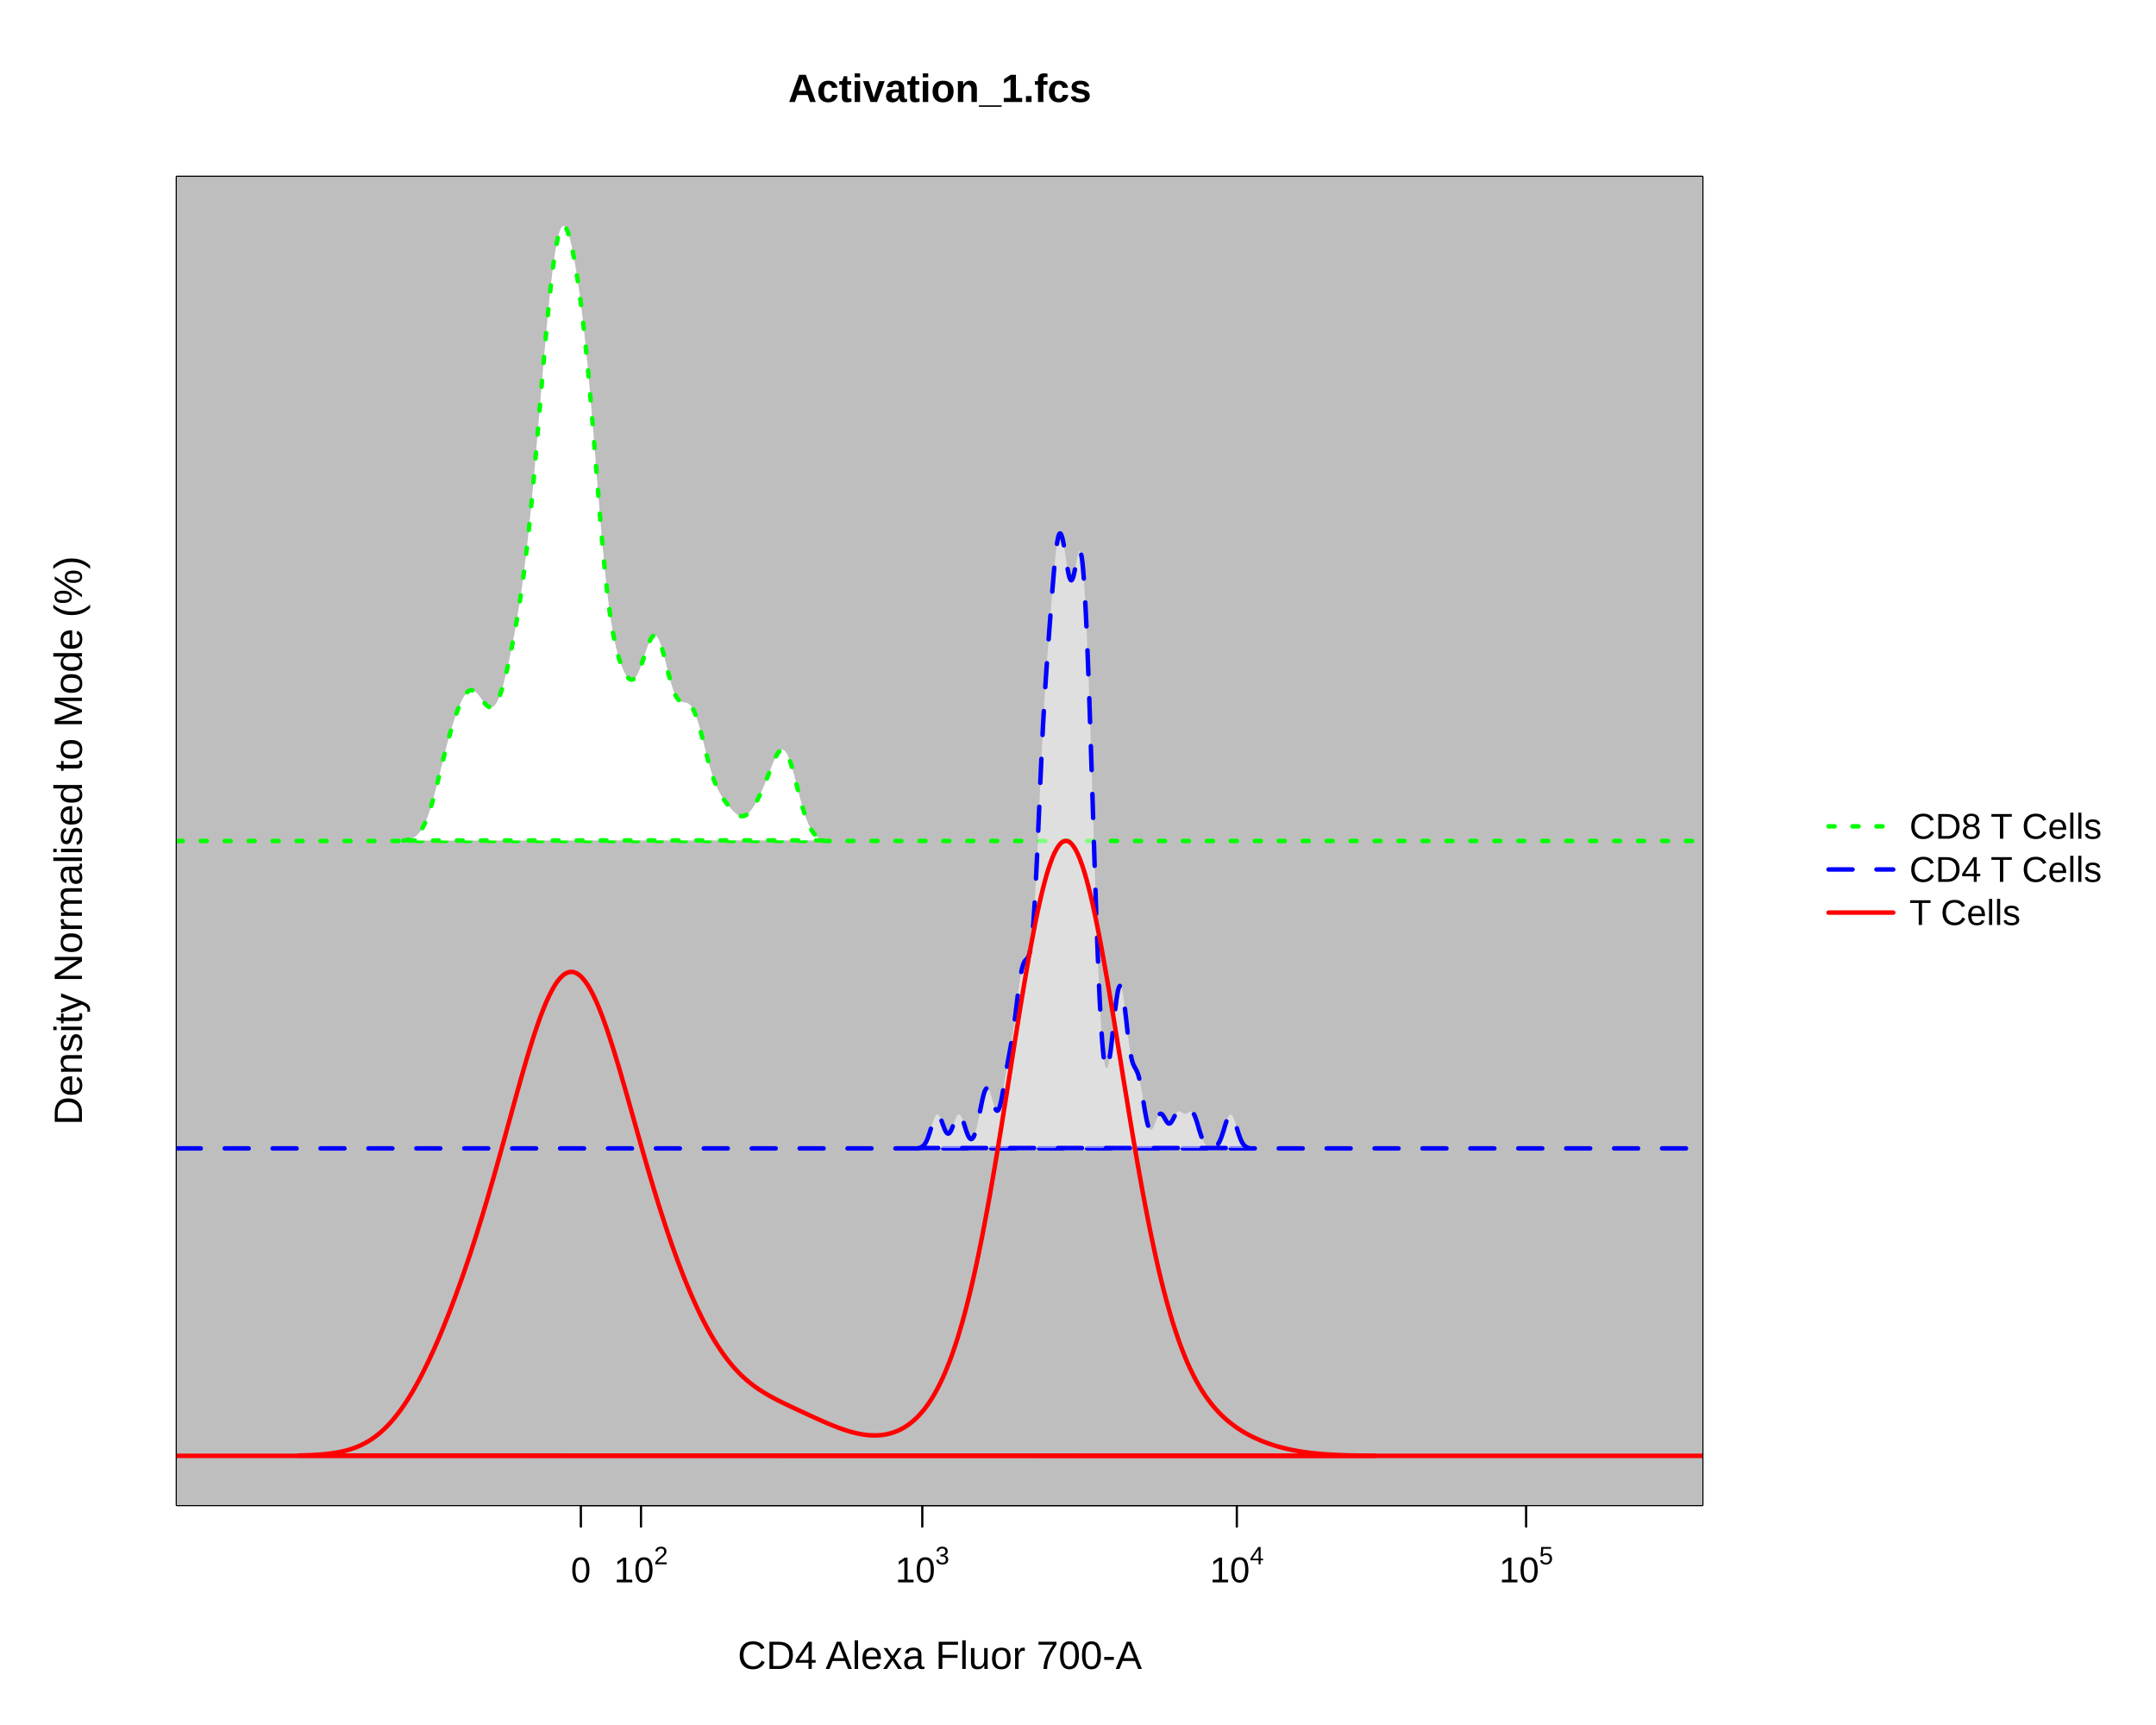
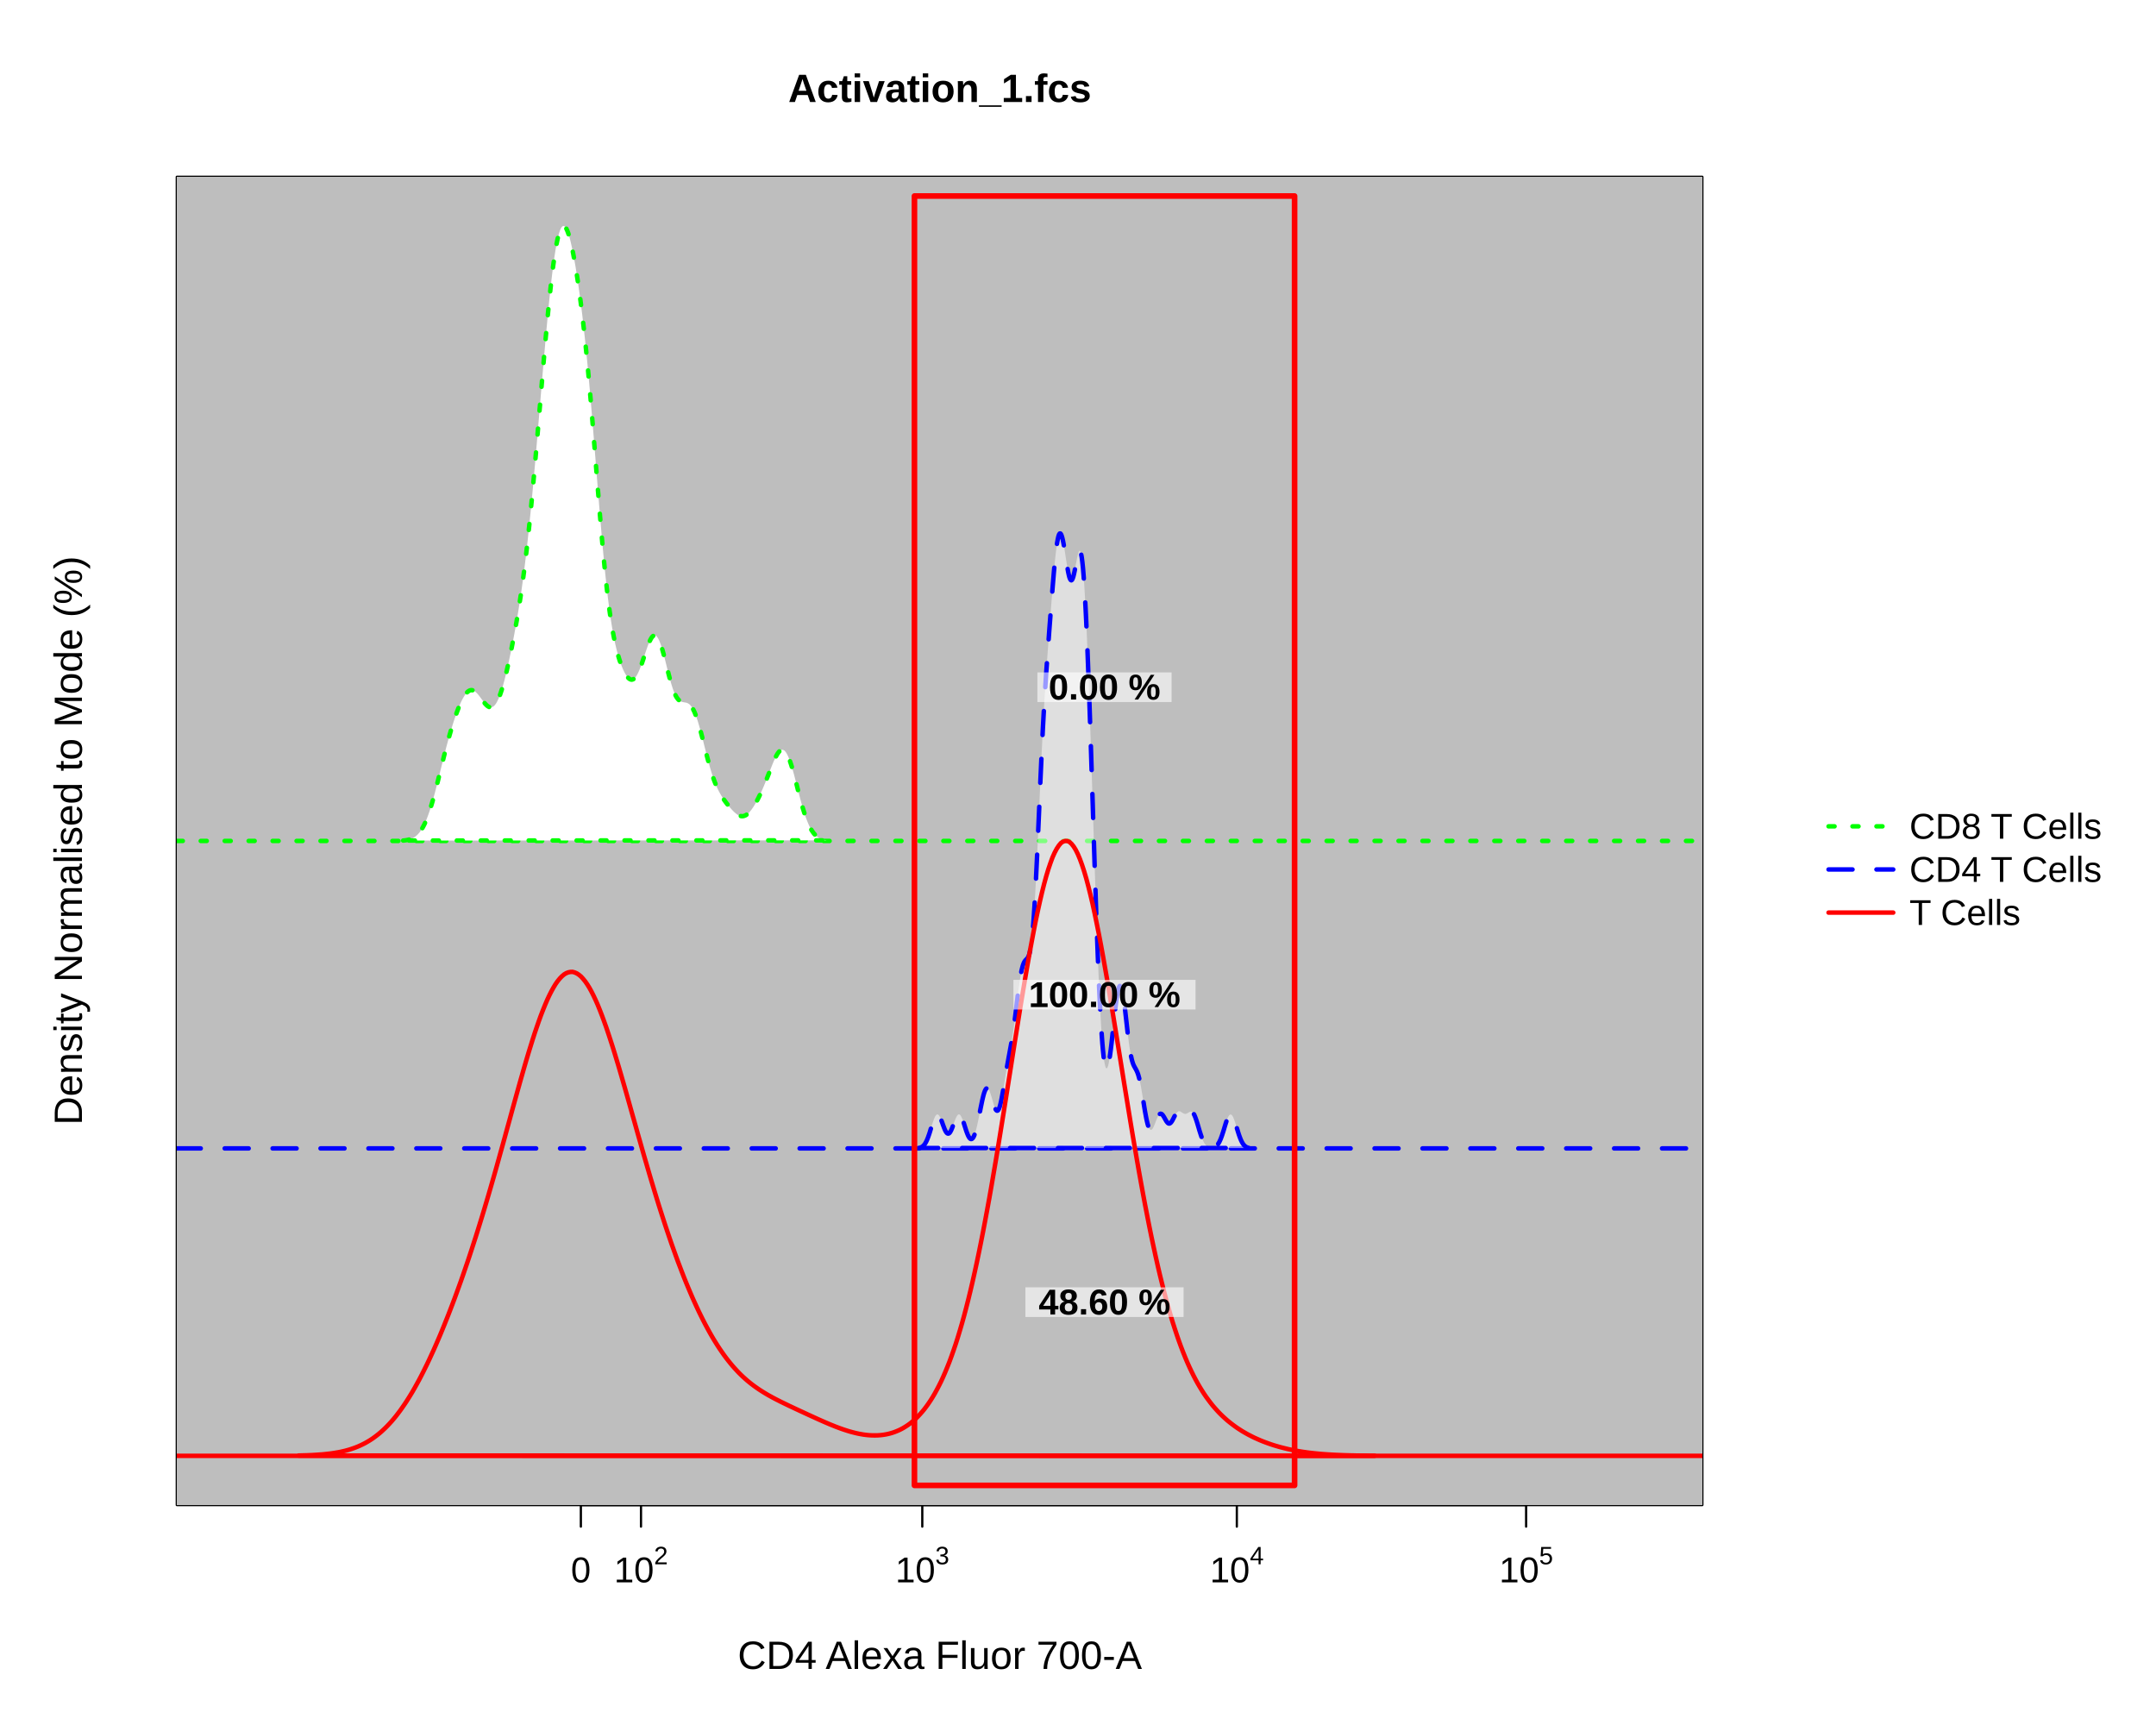
<svg xmlns="http://www.w3.org/2000/svg" viewBox="0 0 720.00 576.00">
  <defs>
    <style type="text/css">
    line, polyline, polygon, path, rect, circle {
      fill: none;
      stroke: #000000;
      stroke-linecap: round;
      stroke-linejoin: round;
      stroke-miterlimit: 10.00;
    }
  </style>
  </defs>
  <rect width="100%" height="100%" style="stroke: none; fill: #FFFFFF;" />
  <line x1="193.98" y1="502.56" x2="509.65" y2="502.56" style="stroke-width: 0.75;" />
  <line x1="193.98" y1="502.56" x2="193.98" y2="509.76" style="stroke-width: 0.75;" />
  <line x1="214.06" y1="502.56" x2="214.06" y2="509.76" style="stroke-width: 0.75;" />
  <line x1="308.00" y1="502.56" x2="308.00" y2="509.76" style="stroke-width: 0.75;" />
  <line x1="413.04" y1="502.56" x2="413.04" y2="509.76" style="stroke-width: 0.75;" />
  <line x1="509.65" y1="502.56" x2="509.65" y2="509.76" style="stroke-width: 0.75;" />
  <text x="190.65" y="528.36" style="font-size: 12.00px; font-family: Liberation Sans;" textLength="6.67px" lengthAdjust="spacingAndGlyphs">0</text>
  <text x="205.05" y="528.36" style="font-size: 12.00px; font-family: Liberation Sans;" textLength="13.34px" lengthAdjust="spacingAndGlyphs">10</text>
  <text x="218.40" y="522.33" style="font-size: 8.40px; font-family: Liberation Sans;" textLength="4.67px" lengthAdjust="spacingAndGlyphs">2</text>
  <text x="299.00" y="528.36" style="font-size: 12.00px; font-family: Liberation Sans;" textLength="13.34px" lengthAdjust="spacingAndGlyphs">10</text>
  <text x="312.34" y="522.33" style="font-size: 8.40px; font-family: Liberation Sans;" textLength="4.67px" lengthAdjust="spacingAndGlyphs">3</text>
  <text x="404.03" y="528.36" style="font-size: 12.00px; font-family: Liberation Sans;" textLength="13.34px" lengthAdjust="spacingAndGlyphs">10</text>
  <text x="417.38" y="522.33" style="font-size: 8.40px; font-family: Liberation Sans;" textLength="4.67px" lengthAdjust="spacingAndGlyphs">4</text>
  <text x="500.65" y="528.36" style="font-size: 12.00px; font-family: Liberation Sans;" textLength="13.34px" lengthAdjust="spacingAndGlyphs">10</text>
  <text x="513.99" y="522.33" style="font-size: 8.40px; font-family: Liberation Sans;" textLength="4.67px" lengthAdjust="spacingAndGlyphs">5</text>
  <polyline points="59.04,502.56 568.51,502.56 568.51,59.04 59.04,59.04 59.04,502.56 " style="stroke-width: 0.75;" />
  <defs>
    <clipPath id="cpNTkuMDR8NTY4LjUxfDUwMi41Nnw1OS4wNA==">
      <rect x="59.04" y="59.04" width="509.47" height="443.52" />
    </clipPath>
  </defs>
  <rect x="59.04" y="59.04" width="509.47" height="443.52" style="stroke-width: 0.75; stroke: none; fill: #BEBEBE;" clip-path="url(#cpNTkuMDR8NTY4LjUxfDUwMi41Nnw1OS4wNA==)" />
  <defs>
    <clipPath id="cpMC4wMHw3MjAuMDB8NTc2LjAwfDAuMDA=">
      <rect x="0.00" y="0.00" width="720.00" height="576.00" />
    </clipPath>
  </defs>
  <g clip-path="url(#cpMC4wMHw3MjAuMDB8NTc2LjAwfDAuMDA=)">
    <text x="263.23" y="34.06" style="font-size: 13.20px; font-weight: bold; font-family: Liberation Sans;" textLength="101.09px" lengthAdjust="spacingAndGlyphs">Activation_1.fcs</text>
  </g>
  <g clip-path="url(#cpMC4wMHw3MjAuMDB8NTc2LjAwfDAuMDA=)">
    <text x="246.36" y="557.28" style="font-size: 13.20px; font-family: Liberation Sans;" textLength="134.83px" lengthAdjust="spacingAndGlyphs">CD4 Alexa Fluor 700-A</text>
  </g>
  <g clip-path="url(#cpMC4wMHw3MjAuMDB8NTc2LjAwfDAuMDA=)">
    <text transform="translate(27.36,375.67) rotate(-90)" style="font-size: 13.20px; font-family: Liberation Sans;" textLength="189.73px" lengthAdjust="spacingAndGlyphs">Density Normalised to Mode (%)</text>
  </g>
  <defs>
    <clipPath id="cpNTkuMDR8NTY4LjUxfDUwMi41Nnw1OS4wNA==">
      <rect x="59.04" y="59.04" width="509.47" height="443.52" />
    </clipPath>
  </defs>
  <line x1="59.04" y1="486.13" x2="568.51" y2="486.13" style="stroke-width: 1.50; stroke: #FF0000;" clip-path="url(#cpNTkuMDR8NTY4LjUxfDUwMi41Nnw1OS4wNA==)" />
  <line x1="59.04" y1="383.47" x2="568.51" y2="383.47" style="stroke-width: 1.50; stroke: #0000FF; stroke-dasharray: 8.00,8.00;" clip-path="url(#cpNTkuMDR8NTY4LjUxfDUwMi41Nnw1OS4wNA==)" />
  <line x1="59.04" y1="280.80" x2="568.51" y2="280.80" style="stroke-width: 1.50; stroke: #00FF00; stroke-dasharray: 2.00,6.00;" clip-path="url(#cpNTkuMDR8NTY4LjUxfDUwMi41Nnw1OS4wNA==)" />
  <polygon points="134.64,280.67 134.92,280.65 135.20,280.61 135.47,280.58 135.75,280.53 136.03,280.48 136.30,280.42 136.58,280.35 136.86,280.27 137.13,280.17 137.41,280.07 137.69,279.94 137.96,279.80 138.24,279.64 138.52,279.46 138.79,279.26 139.07,279.04 139.35,278.78 139.62,278.50 139.90,278.18 140.18,277.84 140.45,277.46 140.73,277.04 141.01,276.59 141.28,276.10 141.56,275.57 141.84,275.00 142.11,274.38 142.39,273.72 142.67,273.03 142.94,272.29 143.22,271.51 143.50,270.68 143.78,269.81 144.05,268.91 144.33,267.98 144.61,267.01 144.88,266.01 145.16,264.98 145.44,263.92 145.71,262.85 145.99,261.75 146.27,260.64 146.54,259.52 146.82,258.40 147.10,257.27 147.37,256.14 147.65,255.01 147.93,253.89 148.20,252.78 148.48,251.68 148.76,250.60 149.03,249.53 149.31,248.48 149.59,247.45 149.86,246.44 150.14,245.45 150.42,244.49 150.69,243.55 150.97,242.64 151.25,241.74 151.52,240.88 151.80,240.04 152.08,239.23 152.35,238.44 152.63,237.67 152.91,236.94 153.18,236.24 153.46,235.57 153.74,234.93 154.01,234.32 154.29,233.75 154.57,233.22 154.85,232.73 155.12,232.28 155.40,231.87 155.68,231.51 155.95,231.21 156.23,230.96 156.51,230.75 156.78,230.59 157.06,230.49 157.34,230.45 157.61,230.45 157.89,230.51 158.17,230.61 158.44,230.76 158.72,230.96 159.00,231.20 159.27,231.47 159.55,231.77 159.83,232.10 160.10,232.46 160.38,232.82 160.66,233.20 160.93,233.58 161.21,233.96 161.49,234.32 161.76,234.67 162.04,235.00 162.32,235.30 162.59,235.57 162.87,235.79 163.15,235.97 163.42,236.10 163.70,236.18 163.98,236.20 164.25,236.15 164.53,236.04 164.81,235.86 165.08,235.62 165.36,235.31 165.64,234.91 165.92,234.45 166.19,233.92 166.47,233.33 166.75,232.66 167.02,231.92 167.30,231.11 167.58,230.25 167.85,229.33 168.13,228.35 168.41,227.32 168.68,226.23 168.96,225.11 169.24,223.94 169.51,222.73 169.79,221.49 170.07,220.21 170.34,218.89 170.62,217.55 170.90,216.18 171.17,214.77 171.45,213.33 171.73,211.87 172.00,210.36 172.28,208.82 172.56,207.24 172.83,205.61 173.11,203.93 173.39,202.21 173.66,200.42 173.94,198.56 174.22,196.64 174.49,194.65 174.77,192.59 175.05,190.45 175.32,188.22 175.60,185.90 175.88,183.51 176.15,181.04 176.43,178.47 176.71,175.82 176.98,173.08 177.26,170.27 177.54,167.39 177.82,164.43 178.09,161.39 178.37,158.30 178.65,155.16 178.92,151.98 179.20,148.74 179.48,145.47 179.75,142.18 180.03,138.87 180.31,135.56 180.58,132.24 180.86,128.93 181.14,125.64 181.41,122.37 181.69,119.14 181.97,115.95 182.24,112.83 182.52,109.77 182.80,106.78 183.07,103.87 183.35,101.06 183.63,98.37 183.90,95.79 184.18,93.32 184.46,90.98 184.73,88.79 185.01,86.76 185.29,84.88 185.56,83.15 185.84,81.58 186.12,80.20 186.39,79.01 186.67,77.98 186.95,77.12 187.22,76.43 187.50,75.93 187.78,75.62 188.05,75.47 188.33,75.47 188.61,75.62 188.89,75.94 189.16,76.41 189.44,77.02 189.72,77.75 189.99,78.59 190.27,79.56 190.55,80.65 190.82,81.84 191.10,83.12 191.38,84.48 191.65,85.94 191.93,87.49 192.21,89.11 192.48,90.81 192.76,92.58 193.04,94.44 193.31,96.38 193.59,98.40 193.87,100.49 194.14,102.67 194.42,104.94 194.70,107.31 194.97,109.76 195.25,112.31 195.53,114.94 195.80,117.68 196.08,120.52 196.36,123.45 196.63,126.47 196.91,129.57 197.19,132.76 197.46,136.03 197.74,139.36 198.02,142.75 198.29,146.18 198.57,149.65 198.85,153.15 199.12,156.65 199.40,160.15 199.68,163.64 199.96,167.09 200.23,170.49 200.51,173.84 200.79,177.11 201.06,180.31 201.34,183.41 201.62,186.38 201.89,189.25 202.17,192.01 202.45,194.65 202.72,197.15 203.00,199.50 203.28,201.72 203.55,203.83 203.83,205.81 204.11,207.65 204.38,209.36 204.66,210.95 204.94,212.45 205.21,213.84 205.49,215.13 205.77,216.32 206.04,217.43 206.32,218.46 206.60,219.43 206.87,220.32 207.15,221.15 207.43,221.92 207.70,222.64 207.98,223.31 208.26,223.92 208.53,224.47 208.81,224.98 209.09,225.44 209.36,225.84 209.64,226.18 209.92,226.46 210.19,226.68 210.47,226.83 210.75,226.93 211.02,226.94 211.30,226.87 211.58,226.74 211.86,226.53 212.13,226.25 212.41,225.89 212.69,225.45 212.96,224.94 213.24,224.37 213.52,223.74 213.79,223.05 214.07,222.31 214.35,221.53 214.62,220.72 214.90,219.89 215.18,219.04 215.45,218.20 215.73,217.36 216.01,216.56 216.28,215.78 216.56,215.05 216.84,214.39 217.11,213.79 217.39,213.27 217.67,212.83 217.94,212.50 218.22,212.29 218.50,212.18 218.77,212.17 219.05,212.28 219.33,212.52 219.60,212.88 219.88,213.35 220.16,213.92 220.43,214.59 220.71,215.36 220.99,216.23 221.26,217.16 221.54,218.16 221.82,219.20 222.09,220.29 222.37,221.40 222.65,222.53 222.93,223.65 223.20,224.75 223.48,225.83 223.76,226.87 224.03,227.85 224.31,228.79 224.59,229.66 224.86,230.45 225.14,231.16 225.42,231.80 225.69,232.36 225.97,232.85 226.25,233.25 226.52,233.58 226.80,233.85 227.08,234.05 227.35,234.21 227.63,234.33 227.91,234.40 228.18,234.46 228.46,234.51 228.74,234.55 229.01,234.60 229.29,234.67 229.57,234.77 229.84,234.91 230.12,235.09 230.40,235.32 230.67,235.62 230.95,235.98 231.23,236.40 231.50,236.89 231.78,237.45 232.06,238.09 232.33,238.79 232.61,239.55 232.89,240.38 233.16,241.26 233.44,242.21 233.72,243.19 234.00,244.22 234.27,245.27 234.55,246.35 234.83,247.45 235.10,248.56 235.38,249.67 235.66,250.78 235.93,251.88 236.21,252.95 236.49,254.00 236.76,255.03 237.04,256.02 237.32,256.98 237.59,257.89 237.87,258.76 238.15,259.59 238.42,260.38 238.70,261.13 238.98,261.82 239.25,262.48 239.53,263.10 239.81,263.69 240.08,264.24 240.36,264.75 240.64,265.24 240.91,265.71 241.19,266.15 241.47,266.57 241.74,266.98 242.02,267.37 242.30,267.75 242.57,268.12 242.85,268.48 243.13,268.83 243.40,269.17 243.68,269.51 243.96,269.84 244.23,270.15 244.51,270.46 244.79,270.75 245.06,271.03 245.34,271.29 245.62,271.53 245.90,271.75 246.17,271.95 246.45,272.13 246.73,272.28 247.00,272.39 247.28,272.47 247.56,272.52 247.83,272.54 248.11,272.53 248.39,272.47 248.66,272.38 248.94,272.26 249.22,272.10 249.49,271.91 249.77,271.68 250.05,271.42 250.32,271.12 250.60,270.80 250.88,270.46 251.15,270.08 251.43,269.68 251.71,269.25 251.98,268.80 252.26,268.34 252.54,267.85 252.81,267.33 253.09,266.81 253.37,266.26 253.64,265.70 253.92,265.11 254.20,264.51 254.47,263.90 254.75,263.27 255.03,262.62 255.30,261.96 255.58,261.28 255.86,260.59 256.13,259.89 256.41,259.18 256.69,258.47 256.97,257.75 257.24,257.04 257.52,256.33 257.80,255.63 258.07,254.95 258.35,254.29 258.63,253.67 258.90,253.07 259.18,252.51 259.46,252.01 259.73,251.57 260.01,251.18 260.29,250.86 260.56,250.61 260.84,250.44 261.12,250.36 261.39,250.37 261.67,250.45 261.95,250.62 262.22,250.90 262.50,251.27 262.78,251.72 263.05,252.25 263.33,252.86 263.61,253.56 263.88,254.34 264.16,255.18 264.44,256.07 264.71,257.02 264.99,258.01 265.27,259.04 265.54,260.10 265.82,261.18 266.10,262.26 266.37,263.36 266.65,264.44 266.93,265.52 267.20,266.58 267.48,267.61 267.76,268.62 268.03,269.58 268.31,270.51 268.59,271.40 268.87,272.25 269.14,273.05 269.42,273.79 269.70,274.49 269.97,275.14 270.25,275.75 270.53,276.31 270.80,276.81 271.08,277.28 271.36,277.70 271.63,278.09 271.91,278.43 272.19,278.74 272.46,279.01 272.74,279.26 273.02,279.48 273.29,279.66 273.57,279.83 273.85,279.97 274.12,280.10 274.40,280.21 274.68,280.31 274.95,280.38 275.23,280.45 275.51,280.51 275.78,280.56 276.06,280.60 " style="stroke-width: 1.50; stroke: #00FF00; stroke-dasharray: 2.00,6.00; fill: #FFFFFF;" clip-path="url(#cpNTkuMDR8NTY4LjUxfDUwMi41Nnw1OS4wNA==)" />
  <polygon points="306.84,383.34 307.05,383.29 307.27,383.23 307.48,383.15 307.70,383.05 307.92,382.93 308.13,382.77 308.35,382.58 308.56,382.36 308.78,382.09 309.00,381.77 309.21,381.39 309.43,380.96 309.64,380.48 309.86,379.94 310.07,379.36 310.29,378.73 310.51,378.06 310.72,377.35 310.94,376.64 311.15,375.92 311.37,375.22 311.59,374.55 311.80,373.93 312.02,373.38 312.23,372.90 312.45,372.54 312.66,372.28 312.88,372.14 313.10,372.11 313.31,372.20 313.53,372.40 313.74,372.71 313.96,373.11 314.18,373.60 314.39,374.15 314.61,374.74 314.82,375.34 315.04,375.94 315.26,376.52 315.47,377.06 315.69,377.53 315.90,377.92 316.12,378.22 316.33,378.42 316.55,378.52 316.77,378.51 316.98,378.40 317.20,378.18 317.41,377.85 317.63,377.43 317.85,376.94 318.06,376.40 318.28,375.82 318.49,375.22 318.71,374.62 318.93,374.03 319.14,373.50 319.36,373.04 319.57,372.65 319.79,372.36 320.00,372.17 320.22,372.10 320.44,372.14 320.65,372.31 320.87,372.60 321.08,372.99 321.30,373.47 321.52,374.03 321.73,374.64 321.95,375.29 322.16,375.97 322.38,376.65 322.59,377.32 322.81,377.95 323.03,378.53 323.24,379.05 323.46,379.49 323.67,379.86 323.89,380.13 324.11,380.29 324.32,380.35 324.54,380.30 324.75,380.14 324.97,379.88 325.19,379.50 325.40,379.01 325.62,378.41 325.83,377.70 326.05,376.90 326.26,376.01 326.48,375.05 326.70,374.03 326.91,372.96 327.13,371.87 327.34,370.75 327.56,369.65 327.78,368.58 327.99,367.57 328.21,366.62 328.42,365.76 328.64,365.00 328.86,364.37 329.07,363.90 329.29,363.57 329.50,363.38 329.72,363.35 329.93,363.46 330.15,363.72 330.37,364.10 330.58,364.62 330.80,365.23 331.01,365.91 331.23,366.64 331.45,367.39 331.66,368.14 331.88,368.85 332.09,369.50 332.31,370.04 332.52,370.47 332.74,370.75 332.96,370.88 333.17,370.84 333.39,370.63 333.60,370.24 333.82,369.67 334.04,368.91 334.25,368.01 334.47,366.98 334.68,365.84 334.90,364.62 335.12,363.33 335.33,362.01 335.55,360.68 335.76,359.35 335.98,358.05 336.19,356.77 336.41,355.54 336.63,354.33 336.84,353.15 337.06,351.99 337.27,350.83 337.49,349.64 337.71,348.41 337.92,347.13 338.14,345.78 338.35,344.36 338.57,342.85 338.78,341.27 339.00,339.60 339.22,337.87 339.43,336.12 339.65,334.35 339.86,332.60 340.08,330.90 340.30,329.27 340.51,327.75 340.73,326.37 340.94,325.13 341.16,324.05 341.38,323.13 341.59,322.37 341.81,321.76 342.02,321.28 342.24,320.93 342.45,320.66 342.67,320.43 342.89,320.21 343.10,319.96 343.32,319.63 343.53,319.18 343.75,318.56 343.97,317.69 344.18,316.56 344.40,315.12 344.61,313.34 344.83,311.20 345.05,308.68 345.26,305.78 345.48,302.47 345.69,298.75 345.91,294.69 346.12,290.35 346.34,285.75 346.56,280.97 346.77,276.06 346.99,271.07 347.20,266.08 347.42,261.17 347.64,256.37 347.85,251.74 348.07,247.29 348.28,243.05 348.50,239.03 348.71,235.23 348.93,231.66 349.15,228.27 349.36,225.03 349.58,221.91 349.79,218.89 350.01,215.94 350.23,213.03 350.44,210.15 350.66,207.29 350.87,204.45 351.09,201.64 351.31,198.86 351.52,196.15 351.74,193.51 351.95,190.99 352.17,188.62 352.38,186.45 352.60,184.48 352.82,182.74 353.03,181.25 353.25,180.04 353.46,179.10 353.68,178.46 353.90,178.15 354.11,178.13 354.33,178.38 354.54,178.88 354.76,179.61 354.98,180.55 355.19,181.65 355.41,182.90 355.62,184.25 355.84,185.65 356.05,187.06 356.27,188.43 356.49,189.72 356.70,190.90 356.92,191.93 357.13,192.75 357.35,193.33 357.57,193.68 357.78,193.78 358.00,193.62 358.21,193.22 358.43,192.59 358.64,191.75 358.86,190.73 359.08,189.61 359.29,188.43 359.51,187.27 359.72,186.18 359.94,185.22 360.16,184.47 360.37,183.99 360.59,183.89 360.80,184.17 361.02,184.87 361.24,186.02 361.45,187.64 361.67,189.74 361.88,192.32 362.10,195.42 362.31,199.02 362.53,203.06 362.75,207.51 362.96,212.35 363.18,217.55 363.39,223.09 363.61,228.92 363.83,235.06 364.04,241.42 364.26,247.96 364.47,254.65 364.69,261.45 364.91,268.30 365.12,275.18 365.34,282.03 365.55,288.78 365.77,295.40 365.98,301.83 366.20,308.05 366.42,314.01 366.63,319.67 366.85,325.01 367.06,329.96 367.28,334.49 367.50,338.62 367.71,342.33 367.93,345.63 368.14,348.50 368.36,350.94 368.57,352.96 368.79,354.51 369.01,355.63 369.22,356.37 369.44,356.72 369.65,356.72 369.87,356.38 370.09,355.73 370.30,354.78 370.52,353.53 370.73,352.07 370.95,350.42 371.17,348.62 371.38,346.71 371.60,344.72 371.81,342.69 372.03,340.67 372.24,338.71 372.46,336.83 372.68,335.09 372.89,333.52 373.11,332.14 373.32,330.98 373.54,330.08 373.76,329.49 373.97,329.21 374.19,329.23 374.40,329.55 374.62,330.17 374.84,331.07 375.05,332.23 375.27,333.62 375.48,335.24 375.70,337.01 375.91,338.88 376.13,340.80 376.35,342.73 376.56,344.63 376.78,346.46 376.99,348.17 377.21,349.72 377.43,351.10 377.64,352.31 377.86,353.34 378.07,354.20 378.29,354.91 378.50,355.49 378.72,355.95 378.94,356.35 379.15,356.73 379.37,357.11 379.58,357.53 379.80,358.02 380.02,358.59 380.23,359.28 380.45,360.10 380.66,361.05 380.88,362.10 381.10,363.27 381.31,364.51 381.53,365.82 381.74,367.17 381.96,368.53 382.17,369.86 382.39,371.15 382.61,372.35 382.82,373.46 383.04,374.46 383.25,375.32 383.47,376.04 383.69,376.59 383.90,376.97 384.12,377.21 384.33,377.29 384.55,377.23 384.77,377.05 384.98,376.75 385.20,376.36 385.41,375.88 385.63,375.36 385.84,374.81 386.06,374.25 386.28,373.71 386.49,373.21 386.71,372.77 386.92,372.40 387.14,372.13 387.36,371.96 387.57,371.89 387.79,371.92 388.00,372.04 388.22,372.25 388.43,372.53 388.65,372.87 388.87,373.25 389.08,373.64 389.30,374.02 389.51,374.38 389.73,374.68 389.95,374.93 390.16,375.10 390.38,375.17 390.59,375.15 390.81,375.03 391.03,374.84 391.24,374.57 391.46,374.23 391.67,373.84 391.89,373.42 392.10,372.99 392.32,372.57 392.54,372.18 392.75,371.83 392.97,371.54 393.18,371.31 393.40,371.15 393.62,371.06 393.83,371.05 394.05,371.09 394.26,371.18 394.48,371.31 394.69,371.45 394.91,371.60 395.13,371.73 395.34,371.84 395.56,371.91 395.77,371.94 395.99,371.93 396.21,371.87 396.42,371.78 396.64,371.66 396.85,371.53 397.07,371.39 397.29,371.28 397.50,371.20 397.72,371.18 397.93,371.22 398.15,371.33 398.36,371.53 398.58,371.82 398.80,372.20 399.01,372.67 399.23,373.22 399.44,373.82 399.66,374.48 399.88,375.18 400.09,375.91 400.31,376.64 400.52,377.37 400.74,378.07 400.96,378.75 401.17,379.38 401.39,379.97 401.60,380.50 401.82,380.99 402.03,381.41 402.25,381.78 402.47,382.09 402.68,382.36 402.90,382.59 403.11,382.77 403.33,382.92 403.55,383.04 403.76,383.13 403.98,383.19 404.19,383.24 404.41,383.26 404.62,383.27 404.84,383.26 405.06,383.23 405.27,383.18 405.49,383.10 405.70,383.00 405.92,382.87 406.14,382.71 406.35,382.51 406.57,382.27 406.78,381.99 407.00,381.65 407.22,381.26 407.43,380.81 407.65,380.32 407.86,379.76 408.08,379.16 408.29,378.52 408.51,377.84 408.73,377.13 408.94,376.42 409.16,375.70 409.37,375.01 409.59,374.36 409.81,373.76 410.02,373.22 410.24,372.79 410.45,372.46 410.67,372.24 410.89,372.14 411.10,372.16 411.32,372.29 411.53,372.55 411.75,372.91 411.96,373.38 412.18,373.94 412.40,374.56 412.61,375.22 412.83,375.92 413.04,376.64 413.26,377.35 413.48,378.06 413.69,378.73 413.91,379.36 414.12,379.94 414.34,380.48 414.55,380.96 414.77,381.39 414.99,381.77 415.20,382.09 415.42,382.36 415.63,382.58 415.85,382.77 416.07,382.93 416.28,383.05 416.50,383.15 416.71,383.23 416.93,383.29 417.15,383.34 " style="stroke-width: 1.50; stroke: #0000FF; stroke-dasharray: 8.00,8.00; fill: #FFFFFF; fill-opacity: 0.50;" clip-path="url(#cpNTkuMDR8NTY4LjUxfDUwMi41Nnw1OS4wNA==)" />
  <polyline points="99.80,486.02 100.50,486.00 101.21,485.98 101.91,485.96 102.61,485.94 103.32,485.91 104.02,485.88 104.72,485.84 105.42,485.80 106.13,485.75 106.83,485.70 107.53,485.65 108.24,485.58 108.94,485.51 109.64,485.43 110.35,485.35 111.05,485.25 111.75,485.14 112.46,485.02 113.16,484.90 113.86,484.76 114.56,484.60 115.27,484.43 115.97,484.24 116.67,484.04 117.38,483.81 118.08,483.57 118.78,483.31 119.49,483.03 120.19,482.72 120.89,482.39 121.60,482.04 122.30,481.66 123.00,481.25 123.70,480.82 124.41,480.35 125.11,479.85 125.81,479.32 126.52,478.76 127.22,478.17 127.92,477.53 128.63,476.86 129.33,476.16 130.03,475.42 130.74,474.64 131.44,473.82 132.14,472.97 132.84,472.07 133.55,471.13 134.25,470.15 134.95,469.14 135.66,468.08 136.36,466.98 137.06,465.85 137.77,464.68 138.47,463.46 139.17,462.20 139.88,460.91 140.58,459.58 141.28,458.21 141.98,456.80 142.69,455.36 143.39,453.88 144.09,452.36 144.80,450.82 145.50,449.24 146.20,447.62 146.91,445.97 147.61,444.28 148.31,442.57 149.01,440.82 149.72,439.04 150.42,437.23 151.12,435.40 151.83,433.52 152.53,431.61 153.23,429.68 153.94,427.71 154.64,425.71 155.34,423.67 156.05,421.61 156.75,419.52 157.45,417.38 158.15,415.22 158.86,413.03 159.56,410.80 160.26,408.54 160.97,406.25 161.67,403.93 162.37,401.58 163.08,399.19 163.78,396.78 164.48,394.35 165.19,391.88 165.89,389.40 166.59,386.89 167.29,384.37 168.00,381.83 168.70,379.28 169.40,376.72 170.11,374.16 170.81,371.60 171.51,369.04 172.22,366.49 172.92,363.97 173.62,361.46 174.33,358.98 175.03,356.53 175.73,354.13 176.43,351.78 177.14,349.48 177.84,347.23 178.54,345.06 179.25,342.97 179.95,340.95 180.65,339.01 181.36,337.19 182.06,335.47 182.76,333.84 183.47,332.32 184.17,330.95 184.87,329.69 185.57,328.54 186.28,327.54 186.98,326.69 187.68,325.97 188.39,325.37 189.09,324.95 189.79,324.68 190.50,324.54 191.20,324.52 191.90,324.71 192.61,325.02 193.31,325.47 194.01,326.05 194.71,326.81 195.42,327.69 196.12,328.69 196.82,329.82 197.53,331.11 198.23,332.50 198.93,333.99 199.64,335.60 200.34,337.33 201.04,339.14 201.74,341.04 202.45,343.03 203.15,345.11 203.85,347.24 204.56,349.44 205.26,351.70 205.96,354.02 206.67,356.37 207.37,358.76 208.07,361.19 208.78,363.64 209.48,366.11 210.18,368.59 210.88,371.09 211.59,373.59 212.29,376.08 212.99,378.58 213.70,381.06 214.40,383.53 215.10,385.98 215.81,388.42 216.51,390.82 217.21,393.21 217.92,395.57 218.62,397.90 219.32,400.19 220.02,402.46 220.73,404.69 221.43,406.87 222.13,409.03 222.84,411.15 223.54,413.22 224.24,415.26 224.95,417.25 225.65,419.21 226.35,421.13 227.06,422.99 227.76,424.82 228.46,426.62 229.16,428.36 229.87,430.06 230.57,431.72 231.27,433.35 231.98,434.92 232.68,436.45 233.38,437.94 234.09,439.39 234.79,440.79 235.49,442.15 236.20,443.47 236.90,444.75 237.60,445.98 238.30,447.17 239.01,448.32 239.71,449.43 240.41,450.49 241.12,451.52 241.82,452.52 242.52,453.46 243.23,454.37 243.93,455.24 244.63,456.08 245.34,456.88 246.04,457.64 246.74,458.38 247.44,459.08 248.15,459.75 248.85,460.38 249.55,461.00 250.26,461.58 250.96,462.14 251.66,462.67 252.37,463.18 253.07,463.67 253.77,464.14 254.47,464.59 255.18,465.03 255.88,465.45 256.58,465.86 257.29,466.25 257.99,466.64 258.69,467.01 259.40,467.38 260.10,467.73 260.80,468.09 261.51,468.43 262.21,468.77 262.91,469.11 263.61,469.45 264.32,469.78 265.02,470.11 265.72,470.44 266.43,470.77 267.13,471.10 267.83,471.42 268.54,471.75 269.24,472.07 269.94,472.40 270.65,472.72 271.35,473.04 272.05,473.36 272.75,473.68 273.46,474.00 274.16,474.31 274.86,474.62 275.57,474.93 276.27,475.23 276.97,475.53 277.68,475.82 278.38,476.10 279.08,476.38 279.79,476.65 280.49,476.91 281.19,477.16 281.89,477.40 282.60,477.63 283.30,477.85 284.00,478.06 284.71,478.25 285.41,478.43 286.11,478.60 286.82,478.75 287.52,478.88 288.22,479.00 288.93,479.10 289.63,479.18 290.33,479.24 291.03,479.28 291.74,479.30 292.44,479.30 293.14,479.28 293.85,479.23 294.55,479.16 295.25,479.06 295.96,478.94 296.66,478.79 297.36,478.61 298.07,478.40 298.77,478.16 299.47,477.88 300.17,477.58 300.88,477.24 301.58,476.86 302.28,476.44 302.99,475.98 303.69,475.49 304.39,474.94 305.10,474.35 305.80,473.72 306.50,473.03 307.20,472.28 307.91,471.48 308.61,470.64 309.31,469.72 310.02,468.73 310.72,467.69 311.42,466.58 312.13,465.38 312.83,464.11 313.53,462.77 314.24,461.36 314.94,459.83 315.64,458.23 316.34,456.54 317.05,454.76 317.75,452.86 318.45,450.87 319.16,448.78 319.86,446.58 320.56,444.26 321.27,441.84 321.97,439.32 322.67,436.66 323.38,433.88 324.08,431.00 324.78,428.02 325.48,424.89 326.19,421.64 326.89,418.30 327.59,414.85 328.30,411.26 329.00,407.57 329.70,403.80 330.41,399.92 331.11,395.93 331.81,391.86 332.52,387.72 333.22,383.50 333.92,379.21 334.62,374.87 335.33,370.48 336.03,366.06 336.73,361.61 337.44,357.15 338.14,352.68 338.84,348.24 339.55,343.82 340.25,339.43 340.95,335.09 341.66,330.84 342.36,326.67 343.06,322.58 343.76,318.60 344.47,314.78 345.17,311.08 345.87,307.51 346.58,304.14 347.28,300.97 347.98,297.97 348.69,295.15 349.39,292.59 350.09,290.27 350.80,288.17 351.50,286.27 352.20,284.71 352.90,283.40 353.61,282.32 354.31,281.49 355.01,281.02 355.72,280.80 356.42,280.82 357.12,281.12 357.83,281.76 358.53,282.64 359.23,283.76 359.93,285.17 360.64,286.86 361.34,288.78 362.04,290.91 362.75,293.31 363.45,295.95 364.15,298.76 364.86,301.76 365.56,304.99 366.26,308.39 366.97,311.92 367.67,315.58 368.37,319.42 369.07,323.36 369.78,327.39 370.48,331.50 371.18,335.71 371.89,339.96 372.59,344.26 373.29,348.59 374.00,352.94 374.70,357.29 375.40,361.64 376.11,365.97 376.81,370.26 377.51,374.52 378.21,378.73 378.92,382.87 379.62,386.95 380.32,390.95 381.03,394.89 381.73,398.71 382.43,402.44 383.14,406.09 383.84,409.64 384.54,413.06 385.25,416.38 385.95,419.61 386.65,422.72 387.35,425.70 388.06,428.58 388.76,431.37 389.46,434.02 390.17,436.55 390.87,439.00 391.57,441.35 392.28,443.56 392.98,445.68 393.68,447.71 394.39,449.66 395.09,451.48 395.79,453.22 396.49,454.89 397.20,456.47 397.90,457.95 398.60,459.37 399.31,460.73 400.01,462.00 400.71,463.20 401.42,464.35 402.12,465.45 402.82,466.47 403.53,467.44 404.23,468.37 404.93,469.26 405.63,470.08 406.34,470.87 407.04,471.63 407.74,472.34 408.45,473.02 409.15,473.66 409.85,474.28 410.56,474.86 411.26,475.41 411.96,475.94 412.66,476.45 413.37,476.94 414.07,477.39 414.77,477.84 415.48,478.26 416.18,478.66 416.88,479.05 417.59,479.41 418.29,479.77 418.99,480.11 419.70,480.43 420.40,480.74 421.10,481.04 421.80,481.32 422.51,481.59 423.21,481.85 423.91,482.10 424.62,482.34 425.32,482.57 426.02,482.78 426.73,482.99 427.43,483.19 428.13,483.37 428.84,483.55 429.54,483.72 430.24,483.89 430.94,484.04 431.65,484.19 432.35,484.32 433.05,484.45 433.76,484.57 434.46,484.69 435.16,484.80 435.87,484.90 436.57,485.00 437.27,485.09 437.98,485.17 438.68,485.25 439.38,485.32 440.08,485.39 440.79,485.46 441.49,485.52 442.19,485.57 442.90,485.62 443.60,485.67 444.30,485.71 445.01,485.75 445.71,485.79 446.41,485.82 447.12,485.85 447.82,485.88 448.52,485.91 449.22,485.93 449.93,485.95 450.63,485.97 451.33,485.99 452.04,486.00 452.74,486.02 453.44,486.03 454.15,486.04 454.85,486.05 455.55,486.06 456.26,486.07 456.96,486.08 457.66,486.09 458.36,486.09 459.07,486.10 99.80,486.02 " style="stroke-width: 1.50; stroke: #FF0000;" clip-path="url(#cpNTkuMDR8NTY4LjUxfDUwMi41Nnw1OS4wNA==)" />
  <defs>
    <clipPath id="cpMC4wMHw3MjAuMDB8NTc2LjAwfDAuMDA=">
      <rect x="0.00" y="0.00" width="720.00" height="576.00" />
    </clipPath>
  </defs>
  <line x1="610.65" y1="275.93" x2="632.25" y2="275.93" style="stroke-width: 1.50; stroke: #00FF00; stroke-dasharray: 2.00,6.00;" clip-path="url(#cpMC4wMHw3MjAuMDB8NTc2LjAwfDAuMDA=)" />
  <line x1="610.65" y1="290.33" x2="632.25" y2="290.33" style="stroke-width: 1.50; stroke: #0000FF; stroke-dasharray: 8.00,8.00;" clip-path="url(#cpMC4wMHw3MjAuMDB8NTc2LjAwfDAuMDA=)" />
  <line x1="610.65" y1="304.73" x2="632.25" y2="304.73" style="stroke-width: 1.50; stroke: #FF0000;" clip-path="url(#cpMC4wMHw3MjAuMDB8NTc2LjAwfDAuMDA=)" />
  <g clip-path="url(#cpMC4wMHw3MjAuMDB8NTc2LjAwfDAuMDA=)">
    <text x="637.65" y="280.06" style="font-size: 12.00px; font-family: Liberation Sans;" textLength="64.25px" lengthAdjust="spacingAndGlyphs">CD8 T Cells</text>
  </g>
  <g clip-path="url(#cpMC4wMHw3MjAuMDB8NTc2LjAwfDAuMDA=)">
    <text x="637.65" y="294.46" style="font-size: 12.00px; font-family: Liberation Sans;" textLength="64.25px" lengthAdjust="spacingAndGlyphs">CD4 T Cells</text>
  </g>
  <g clip-path="url(#cpMC4wMHw3MjAuMDB8NTc2LjAwfDAuMDA=)">
    <text x="637.65" y="308.86" style="font-size: 12.00px; font-family: Liberation Sans;" textLength="37.12px" lengthAdjust="spacingAndGlyphs">T Cells</text>
  </g>
+   <defs>
+     <clipPath id="cpNTkuMDR8NTY4LjUxfDUwMi41Nnw1OS4wNA==">
+       <rect x="59.04" y="59.04" width="509.47" height="443.52" />
+     </clipPath>
+   </defs>
+   <rect x="305.38" y="65.45" width="126.95" height="430.54" style="stroke-width: 1.88; stroke: #FF0000;" clip-path="url(#cpNTkuMDR8NTY4LjUxfDUwMi41Nnw1OS4wNA==)" />
+   <defs>
+     <clipPath id="cpMC4wMHw3MjAuMDB8NTc2LjAwfDAuMDA=">
+       <rect x="0.00" y="0.00" width="720.00" height="576.00" />
+     </clipPath>
+   </defs>
+   <rect x="342.44" y="429.85" width="52.82" height="9.90" style="stroke-width: 0.75; stroke: none; fill: #FFFFFF; fill-opacity: 0.60;" clip-path="url(#cpMC4wMHw3MjAuMDB8NTc2LjAwfDAuMDA=)" />
+   <g clip-path="url(#cpMC4wMHw3MjAuMDB8NTc2LjAwfDAuMDA=)">
+     <text x="346.84" y="438.93" style="font-size: 12.00px; font-weight: bold; font-family: Liberation Sans;" textLength="44.02px" lengthAdjust="spacingAndGlyphs">48.60 %</text>
+   </g>
+   <rect x="338.44" y="327.18" width="60.82" height="9.90" style="stroke-width: 0.75; stroke: none; fill: #FFFFFF; fill-opacity: 0.60;" clip-path="url(#cpMC4wMHw3MjAuMDB8NTc2LjAwfDAuMDA=)" />
+   <g clip-path="url(#cpMC4wMHw3MjAuMDB8NTc2LjAwfDAuMDA=)">
+     <text x="343.51" y="336.26" style="font-size: 12.00px; font-weight: bold; font-family: Liberation Sans;" textLength="50.69px" lengthAdjust="spacingAndGlyphs">100.00 %</text>
+   </g>
+   <rect x="346.44" y="224.52" width="44.81" height="9.90" style="stroke-width: 0.75; stroke: none; fill: #FFFFFF; fill-opacity: 0.60;" clip-path="url(#cpMC4wMHw3MjAuMDB8NTc2LjAwfDAuMDA=)" />
+   <g clip-path="url(#cpMC4wMHw3MjAuMDB8NTc2LjAwfDAuMDA=)">
+     <text x="350.18" y="233.59" style="font-size: 12.00px; font-weight: bold; font-family: Liberation Sans;" textLength="37.34px" lengthAdjust="spacingAndGlyphs">0.00 %</text>
+   </g>
</svg>
